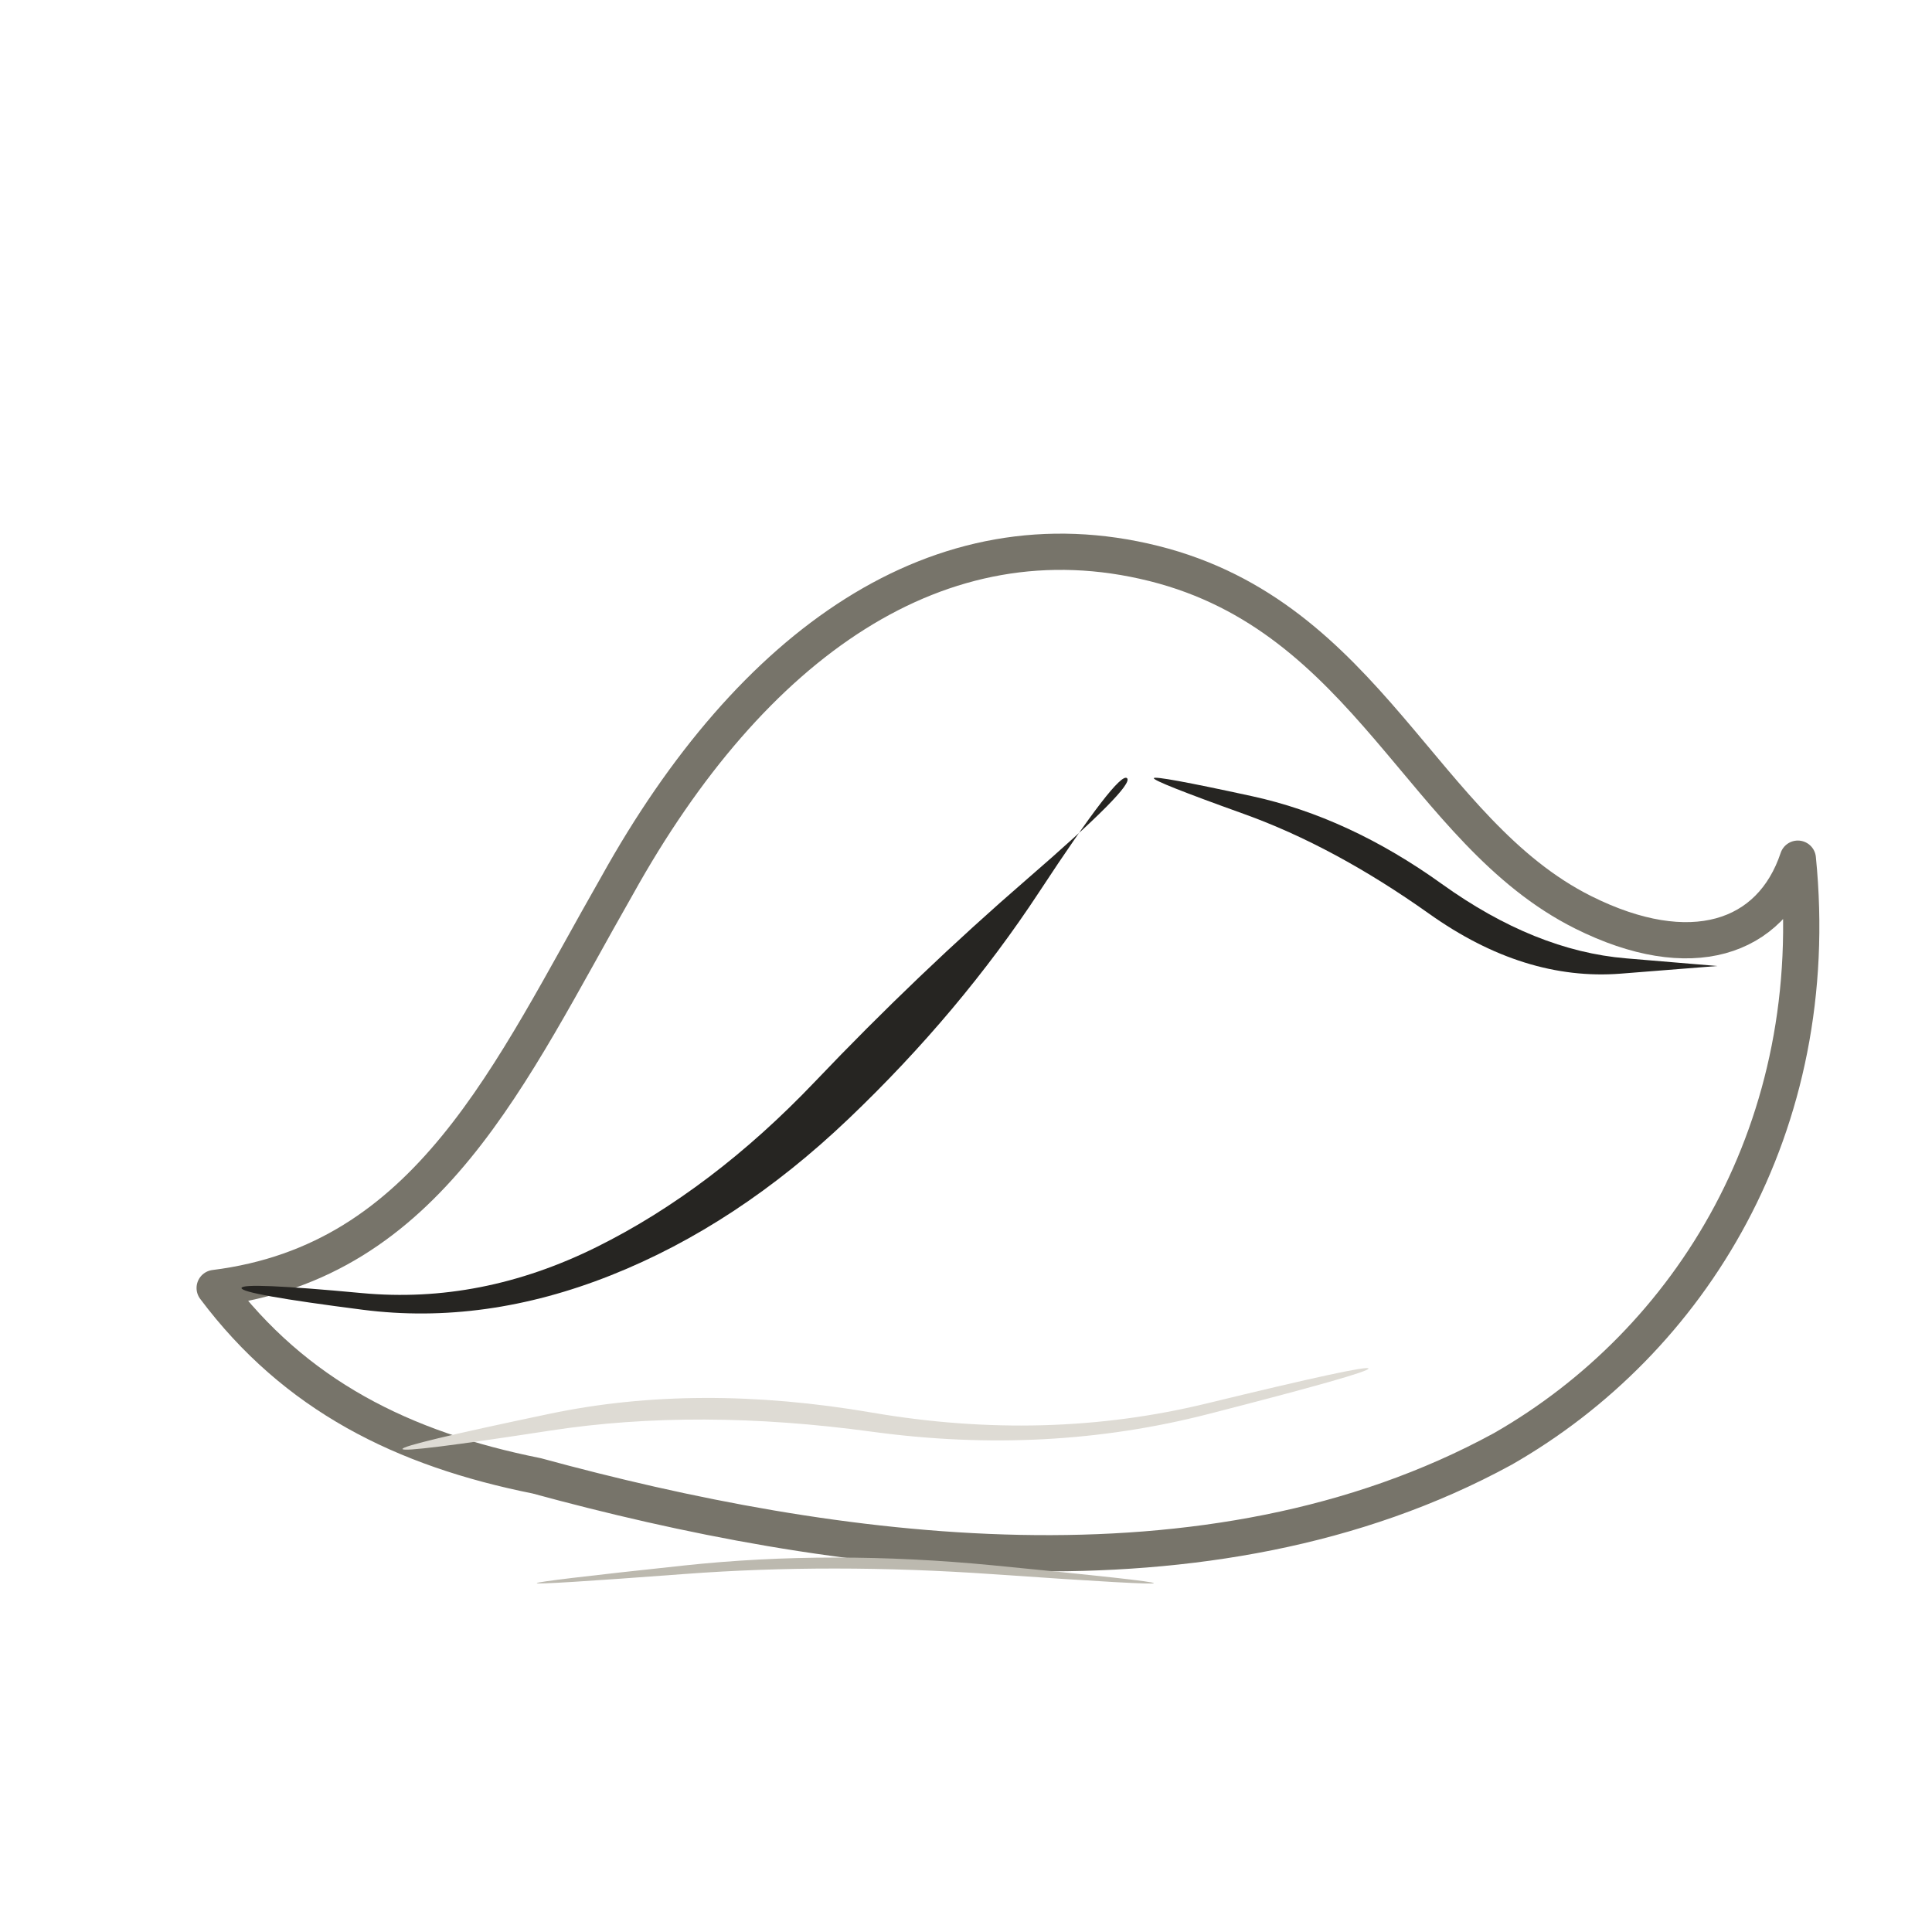
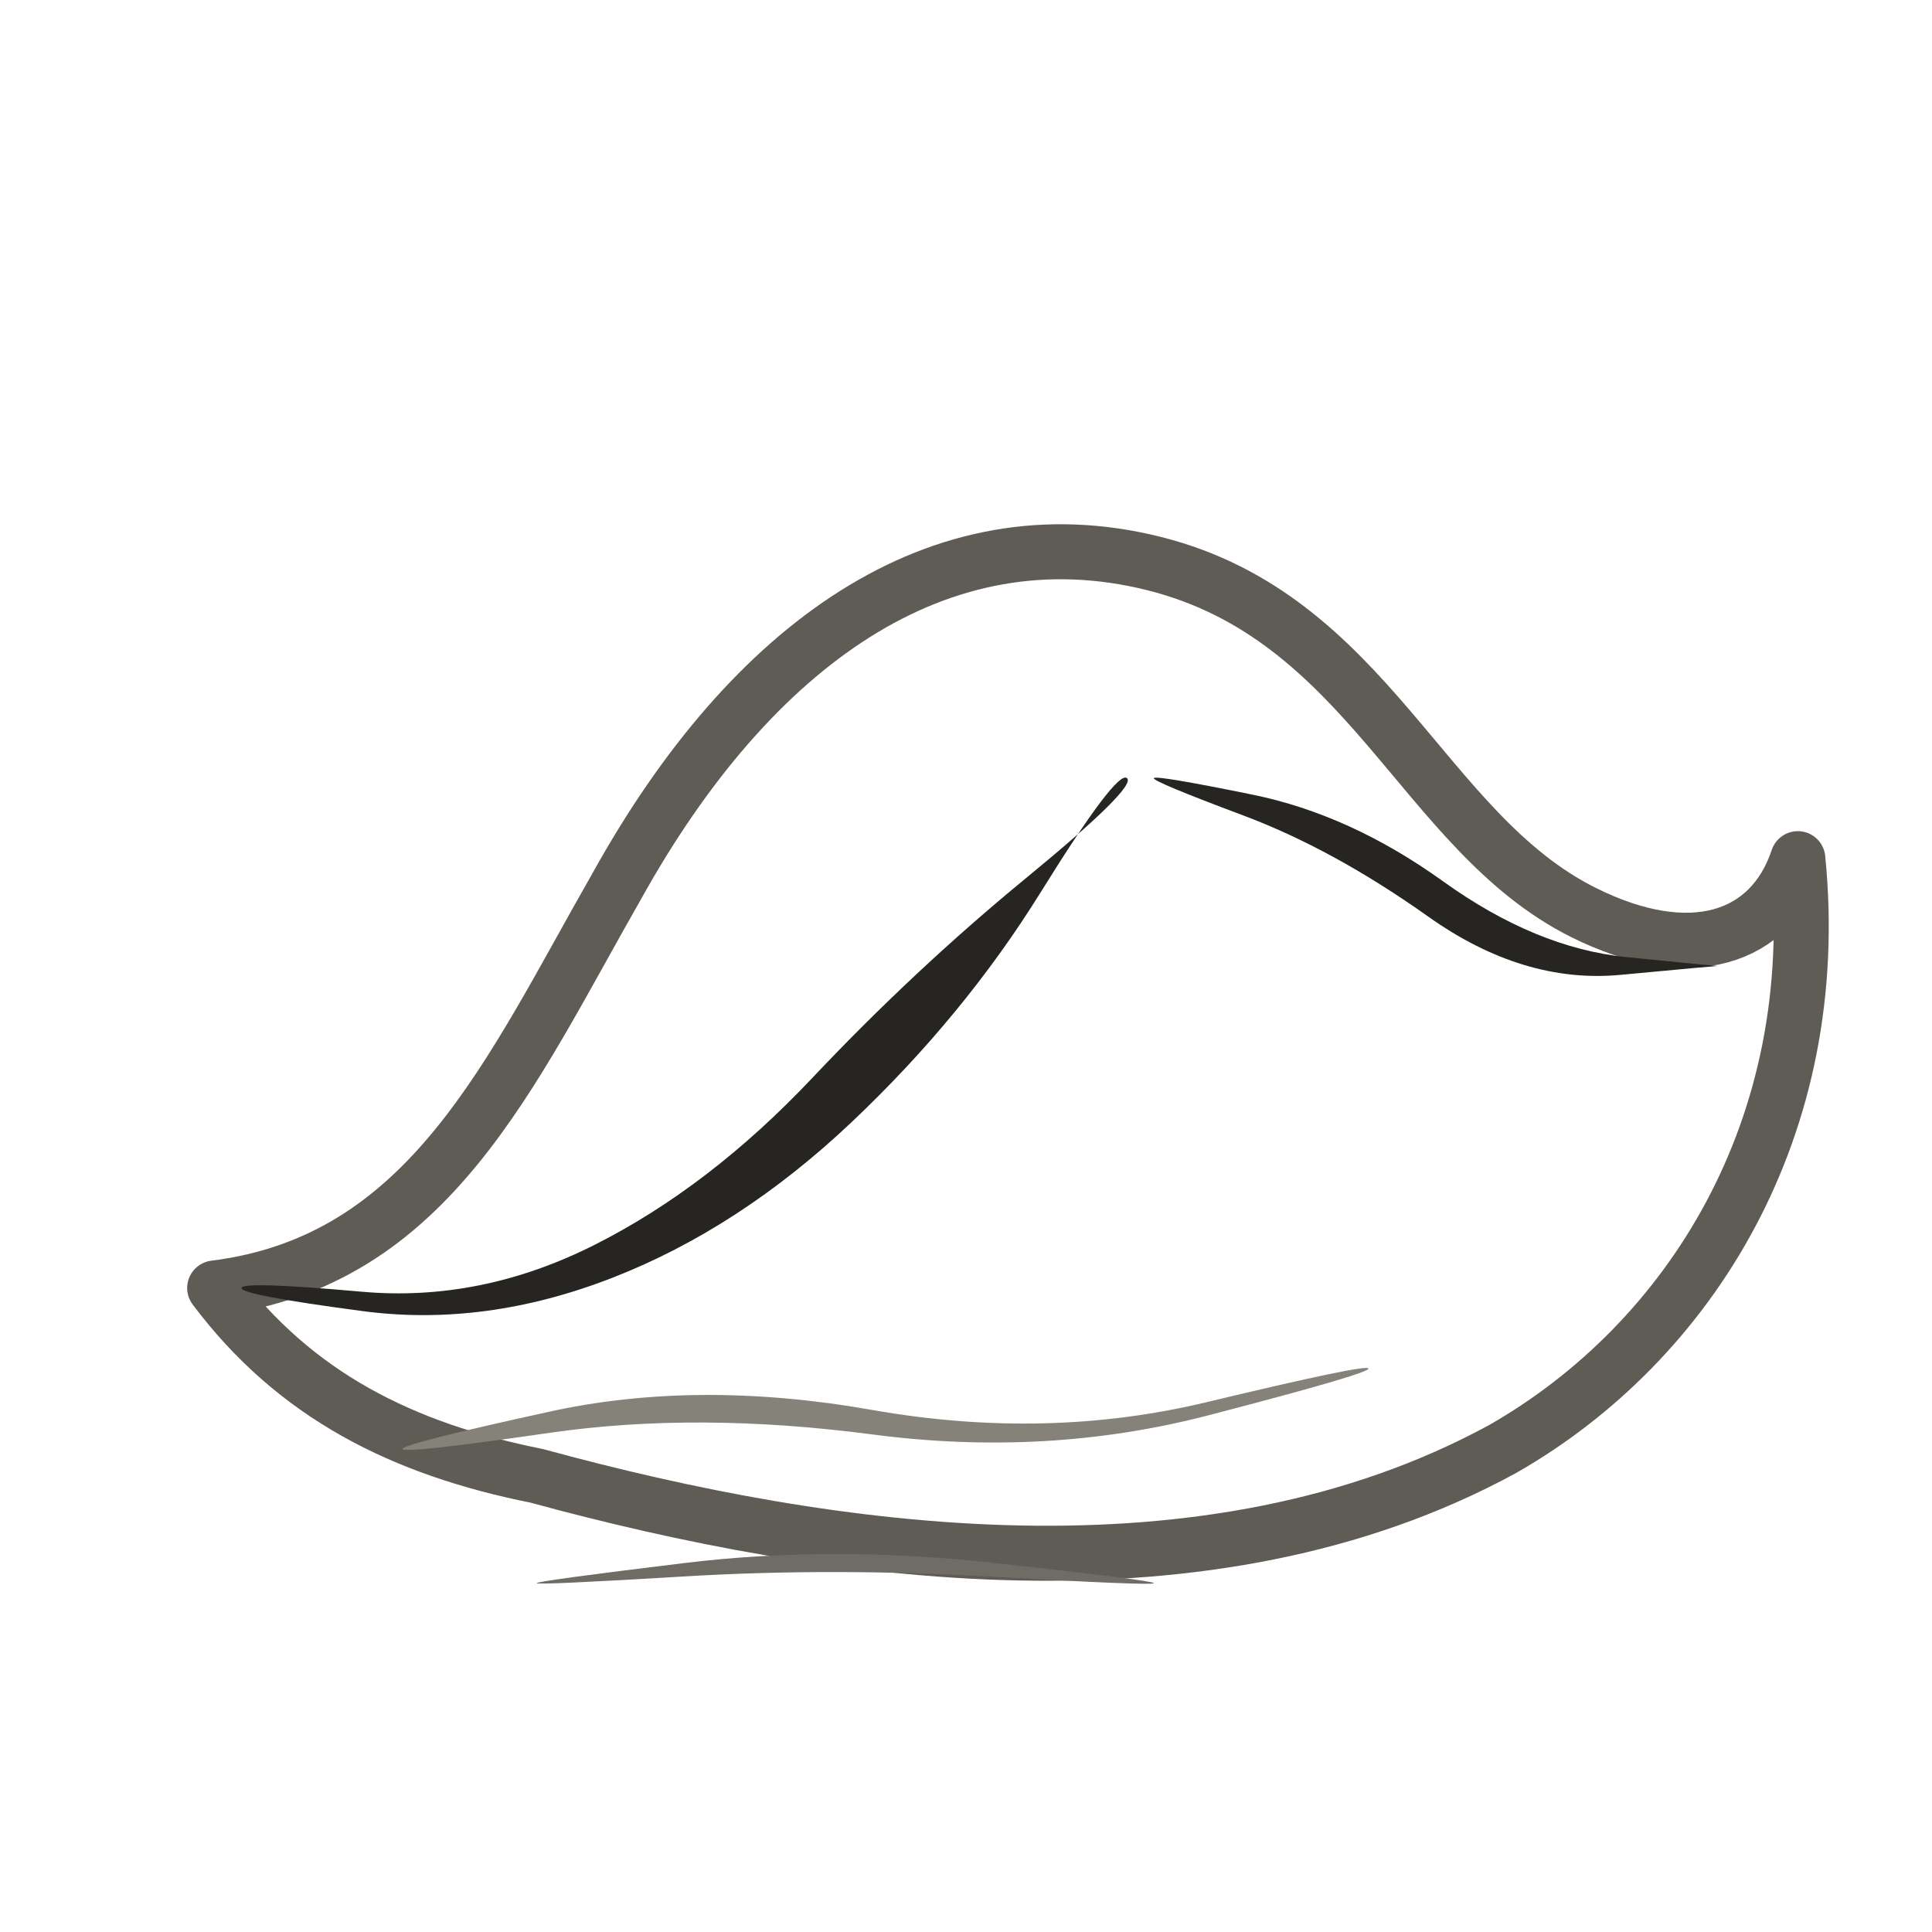
<svg xmlns="http://www.w3.org/2000/svg" viewBox="0 0 72 72" role="img" aria-label="body / wave" data-pua="U+F0214" data-castalia-style="sumi-e-naturalist-v2" data-ink-stroke-system="filled-brush-mass-v2" data-ink-animation="wash-v1" data-ink-path-units="normalized">
-   <path class="ink-dry" d="M 8 48 C 16 47 19 40 23 33 C 28 24 35 19 43 21 C 51 23 53 31 59 34 C 63 36 66 35 67 32 C 68 42 63 50 56 54 C 45 60 31 58 20 55 C 15 54 11 52 8 48 Z" fill="none" stroke="#77746a" stroke-width="1.35" stroke-linecap="round" stroke-linejoin="round" pathLength="1" data-ink-brush-pass="dry-contour-v2" />
-   <path class="ink-wash" d="M 9.000,48.000 Q 8.975,48.228 13.520,48.811 Q 18.066,49.394 22.766,47.527 Q 27.466,45.660 31.623,41.696 Q 35.779,37.731 38.735,33.230 Q 41.690,28.729 42.000,29.000 Q 42.310,29.271 38.265,32.770 Q 34.221,36.269 30.377,40.304 Q 26.534,44.340 22.234,46.473 Q 17.934,48.606 13.480,48.189 Q 9.025,47.772 9.000,48.000 Z" fill="#262522" data-ink-brush-pass="loaded-ribbon-v2" />
-   <path class="ink-wash" d="M 43.000,29.000 Q 42.967,29.117 46.347,30.330 Q 49.728,31.544 53.263,34.055 Q 56.797,36.567 60.399,36.285 Q 64.000,36.003 64.000,36.000 Q 64.000,35.997 60.601,35.715 Q 57.203,35.433 53.737,32.945 Q 50.272,30.456 46.653,29.670 Q 43.033,28.883 43.000,29.000 Z" fill="#262522" data-ink-brush-pass="loaded-ribbon-v2" />
-   <path class="ink-dry" d="M 15.000,54.000 Q 15.028,54.157 20.514,53.313 Q 26.000,52.470 32.505,53.357 Q 39.010,54.243 45.024,52.699 Q 51.039,51.155 51.000,51.000 Q 50.961,50.845 44.976,52.301 Q 38.990,53.757 32.495,52.643 Q 26.000,51.530 20.486,52.687 Q 14.972,53.843 15.000,54.000 Z" fill="#dedbd4" data-ink-brush-pass="dry-edge-v1" />
-   <path class="ink-dry" d="M 20.000,59.000 Q 20.006,59.071 25.503,58.659 Q 31.000,58.247 36.997,58.665 Q 42.993,59.083 43.000,59.000 Q 43.007,58.917 37.003,58.335 Q 31.000,57.753 25.497,58.341 Q 19.994,58.929 20.000,59.000 Z" fill="#bcb9af" data-ink-brush-pass="dry-edge-v1" />
+   <path class="ink-dry" d="M 8 48 C 16 47 19 40 23 33 C 28 24 35 19 43 21 C 51 23 53 31 59 34 C 63 36 66 35 67 32 C 68 42 63 50 56 54 C 45 60 31 58 20 55 C 15 54 11 52 8 48 Z" fill="none" stroke="#5f5c55" stroke-width="2.05" stroke-linecap="round" stroke-linejoin="round" pathLength="1" data-ink-brush-pass="dry-contour-v2" />
+   <path class="ink-wash" d="M 9.000,48.000 Q 8.971,48.259 13.524,48.862 Q 18.077,49.465 22.814,47.622 Q 27.550,45.779 31.735,41.821 Q 35.920,37.862 38.773,33.268 Q 41.626,28.673 42.000,29.000 Q 42.374,29.327 38.227,32.732 Q 34.080,36.138 30.265,40.179 Q 26.450,44.221 22.186,46.378 Q 17.923,48.535 13.476,48.138 Q 9.029,47.741 9.000,48.000 Z" fill="#262522" data-ink-brush-pass="loaded-ribbon-v2" />
+   <path class="ink-wash" d="M 43.000,29.000 Q 42.964,29.127 46.321,30.385 Q 49.679,31.642 53.220,34.155 Q 56.761,36.669 60.381,36.331 Q 64.000,35.992 64.000,36.000 Q 64.000,36.008 60.619,35.669 Q 57.239,35.331 53.780,32.845 Q 50.321,30.358 46.679,29.615 Q 43.036,28.873 43.000,29.000 Z" fill="#262522" data-ink-brush-pass="loaded-ribbon-v2" />
+   <path class="ink-dry" d="M 15.000,54.000 Q 15.033,54.184 20.517,53.393 Q 26.000,52.602 32.506,53.457 Q 39.012,54.311 45.029,52.746 Q 51.045,51.182 51.000,51.000 Q 50.955,50.818 44.971,52.254 Q 38.988,53.689 32.494,52.543 Q 26.000,51.398 20.483,52.607 Q 14.967,53.816 15.000,54.000 Z" fill="#85827a" data-ink-brush-pass="dry-edge-v1" />
+   <path class="ink-dry" d="M 20.000,59.000 Q 20.007,59.079 25.504,58.749 Q 31.000,58.418 36.996,58.759 Q 42.992,59.100 43.000,59.000 Q 43.008,58.900 37.004,58.241 Q 31.000,57.582 25.496,58.251 Q 19.993,58.921 20.000,59.000 Z" fill="#6f6c65" data-ink-brush-pass="dry-edge-v1" />
</svg>
